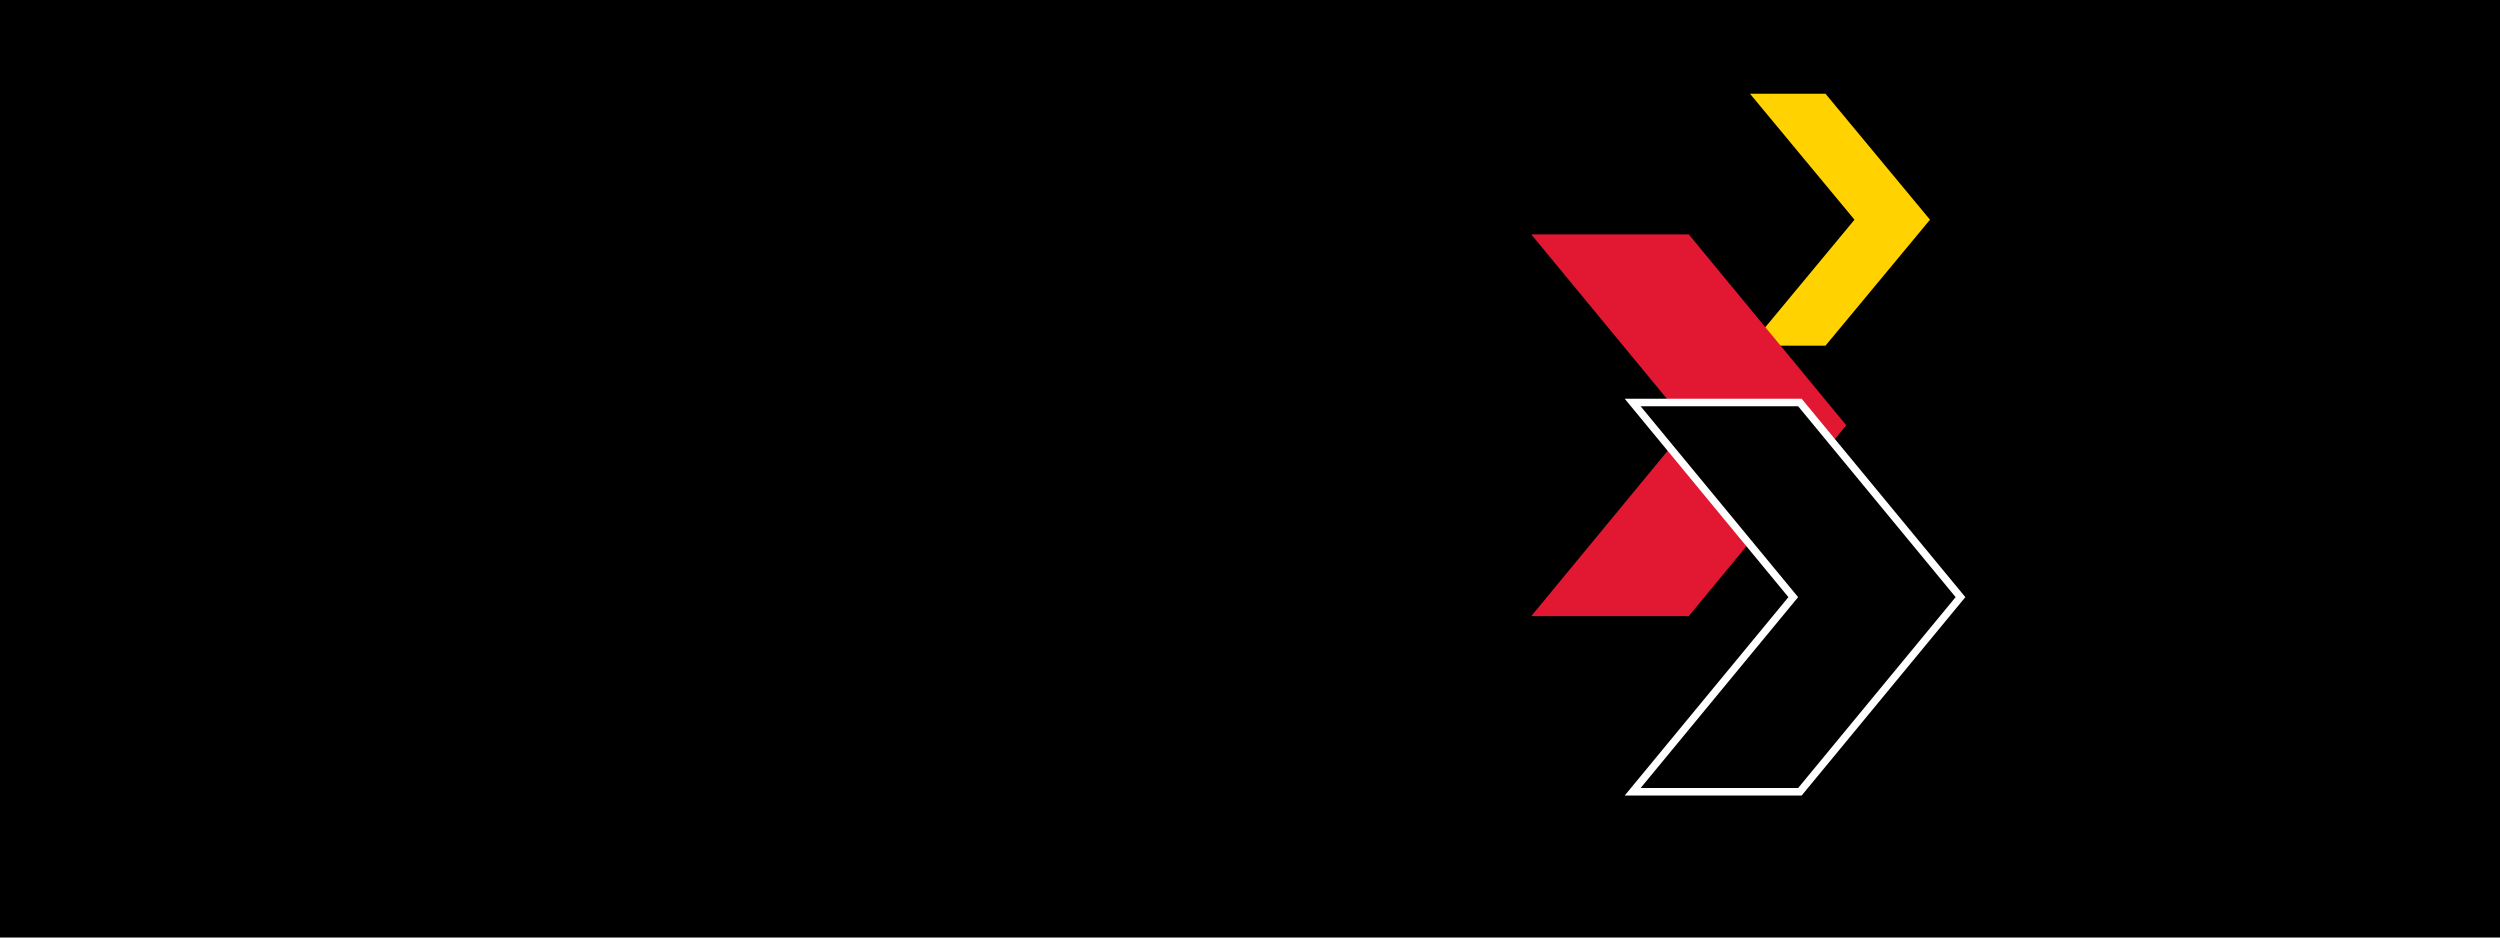
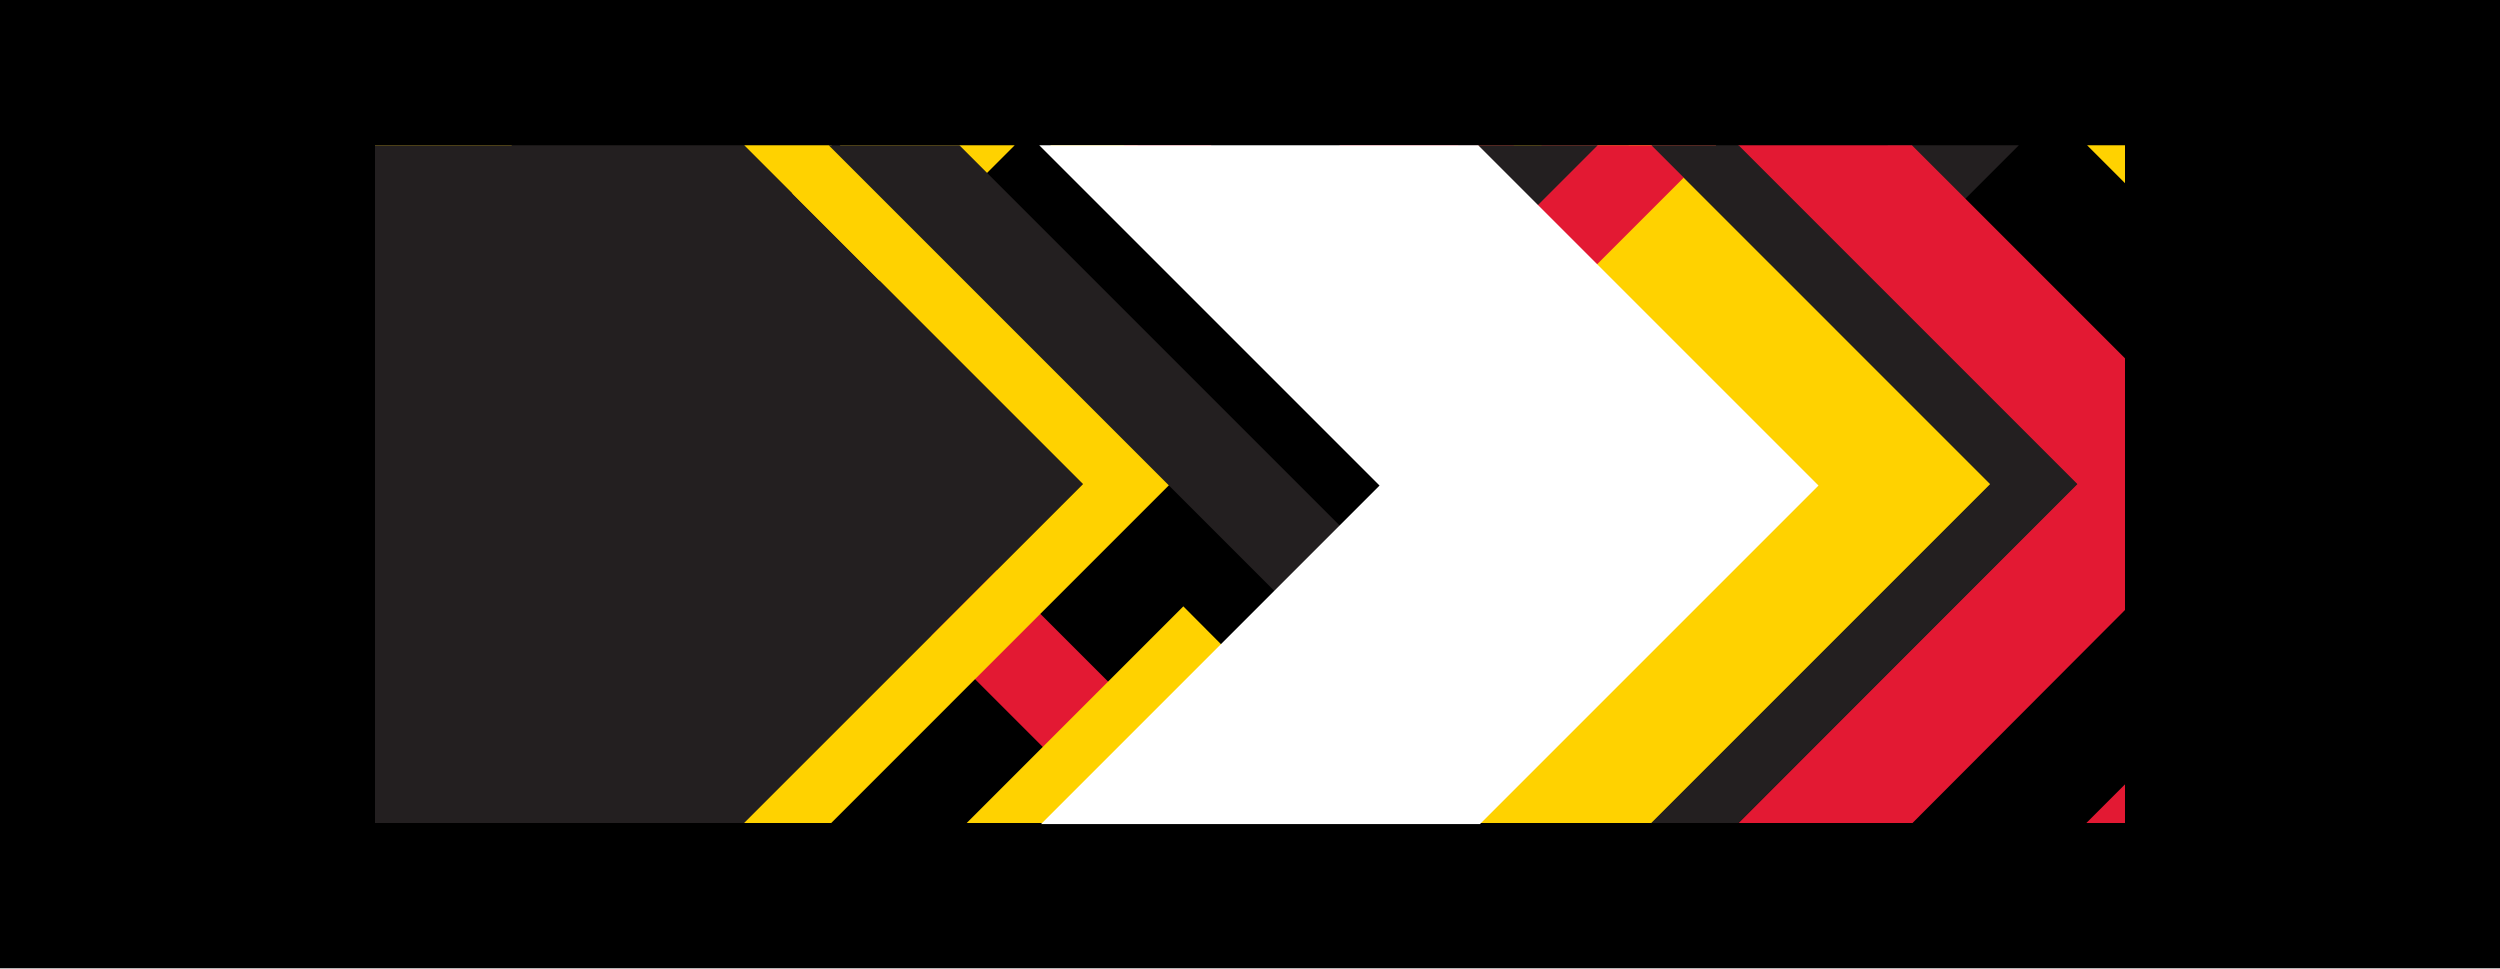
- <svg xmlns="http://www.w3.org/2000/svg" viewBox="0 0 1600 600" role="img" aria-labelledby="title description">
-   <rect width="1600" height="600" fill="#000000" />
-   <g fill="#ffd200" transform="translate(1120 60) scale(.8)">
-     <path d="M60.397 0H0L83.603 100.765L0 201.529H60.397L144 100.765L60.397 0Z" />
-   </g>
-   <g fill="#e21833" transform="translate(980 150) scale(.8)">
-     <path d="M126 0H0L126 152.706L0 305.411H126L252 152.706L126 0Z" />
-   </g>
-   <g fill="#000000" stroke="#ffffff" stroke-width="12" paint-order="stroke fill" transform="translate(1050 260) scale(.8)">
-     <path d="M126 0H0L126 152.706L0 305.411H126L252 152.706L126 0Z" />
+ <svg xmlns="http://www.w3.org/2000/svg" id="Fearlessly-Forward-Logo" data-name="Layer 1" viewBox="0 0 1032.8 400">
+   <defs>
+     <style>
+       .cls-1 { fill: none; }
+       .cls-2 { clip-path: url(#clippath); }
+       .cls-3 { fill: #fff; }
+       .cls-4 { fill: #ffd200; }
+       .cls-5 { fill: #e31933; }
+       .cls-6 { fill: #231f20; }
+     </style>
+     <clipPath id="clippath">
+       <rect class="cls-1" width="1032.8" height="400" />
+     </clipPath>
+   </defs>
+   <rect width="1032.8" height="400" fill="#000" />
+   <g transform="translate(154.92 60) scale(.7)">
+     <g class="cls-2">
+       <g>
+         <polygon class="cls-5" points="658.3 542.19 265.93 149.82 246.65 130.54 227.37 149.82 -157.8 534.99 -119.24 573.55 246.65 207.66 619.74 580.75 658.3 542.19" />
+         <polygon class="cls-4" points="495.04 -220.31 177.58 97.15 -139.88 -220.31 -191.29 -168.9 151.88 174.27 177.58 199.97 203.29 174.27 546.45 -168.9 495.04 -220.31" />
+         <polygon class="cls-5" points="-346.05 -117.45 -28.54 200.05 -345.37 517.51 -293.86 568.82 74.18 199.94 48.53 174.29 -294.64 -168.87 -346.05 -117.45" />
+         <polygon class="cls-6" points="-2.48 -117.45 -4.98 200.05 -1.81 517.51 49.71 568.82 417.75 199.94 392.09 174.29 48.93 -168.87 -2.48 -117.45" />
+         <polygon class="cls-4" points="87.54 530.28 417.85 199.97 87.54 -130.33 113.25 -156.04 456.41 187.12 469.26 199.97 456.41 212.82 113.25 555.99 87.54 530.28" />
+         <polygon class="cls-6" points="-204.14 -130.31 126.17 200 -204.14 530.31 -178.43 556.01 164.73 212.85 177.58 200 -178.43 -156.01 -204.14 -130.31" />
+       </g>
+       <g>
+         <polygon class="cls-6" points="207.33 -60.43 599.69 331.93 618.97 351.21 638.25 331.93 1023.42 -53.24 984.86 -91.8 618.97 274.09 245.89 -98.99 207.33 -60.43" />
+         <polygon class="cls-5" points="1691.1 542.19 1298.73 149.82 1279.45 130.54 1260.17 149.82 875 534.99 913.56 573.55 1279.45 207.66 1652.54 580.75 1691.1 542.19" />
+         <polygon class="cls-4" points="301.57 -148.97 262.92 -136.2 594.56 197 613.89 177.68 919.06 -127.49 880.5 -140.35 594.65 145.49 301.57 -148.97" />
+         <polygon class="cls-4" points="770.05 618.11 808.7 605.34 477.05 272.14 457.73 291.46 152.56 596.63 191.11 609.5 476.96 323.65 770.05 618.11" />
+         <polygon class="cls-4" points="533.1 -117.45 850.56 200 533.1 517.46 584.51 568.87 927.68 225.7 953.39 200 927.68 174.29 584.51 -168.87 533.1 -117.45" />
+         <polygon class="cls-4" points="1527.84 -220.31 1210.38 97.15 892.93 -220.31 841.51 -168.9 1184.68 174.27 1210.38 199.97 1236.09 174.27 1579.25 -168.9 1527.84 -220.31" />
+         <polygon class="cls-5" points="686.75 -117.45 1004.26 200.05 687.43 517.51 738.94 568.82 1106.98 199.94 1081.33 174.29 738.16 -168.87 686.75 -117.45" />
+         <polygon class="cls-5" points="997.78 -309.11 680.28 8.4 362.82 -308.43 311.51 -256.92 680.38 111.12 706.04 85.47 1049.19 -257.7 997.78 -309.11" />
+         <polygon class="cls-6" points="1030.32 -117.45 1347.82 200.05 1030.99 517.51 1082.51 568.82 1450.55 199.94 1424.89 174.29 1081.73 -168.87 1030.32 -117.45" />
+         <polygon class="cls-6" points="622.98 530.31 953.29 200 622.98 -130.31 648.69 -156.01 991.85 187.14 1004.7 200 991.85 212.85 648.69 556.01 622.98 530.31" />
+         <polygon class="cls-5" points="311.51 530.31 641.82 200 311.51 -130.31 337.22 -156.01 680.38 187.14 693.23 200 680.38 212.85 337.22 556.01 311.51 530.31" />
+         <polygon class="cls-6" points="997.78 -378.98 680.28 -61.47 362.82 -378.31 311.51 -326.79 680.38 41.25 706.04 15.59 1049.19 -327.57 997.78 -378.98" />
+       </g>
+     </g>
+     <polygon class="cls-3" points="787.14 136.08 651.06 0 392 0 592.85 200.84 393.07 400.62 652.13 400.62 787.14 265.61 851.91 200.84 787.14 136.08" />
  </g>
</svg>
